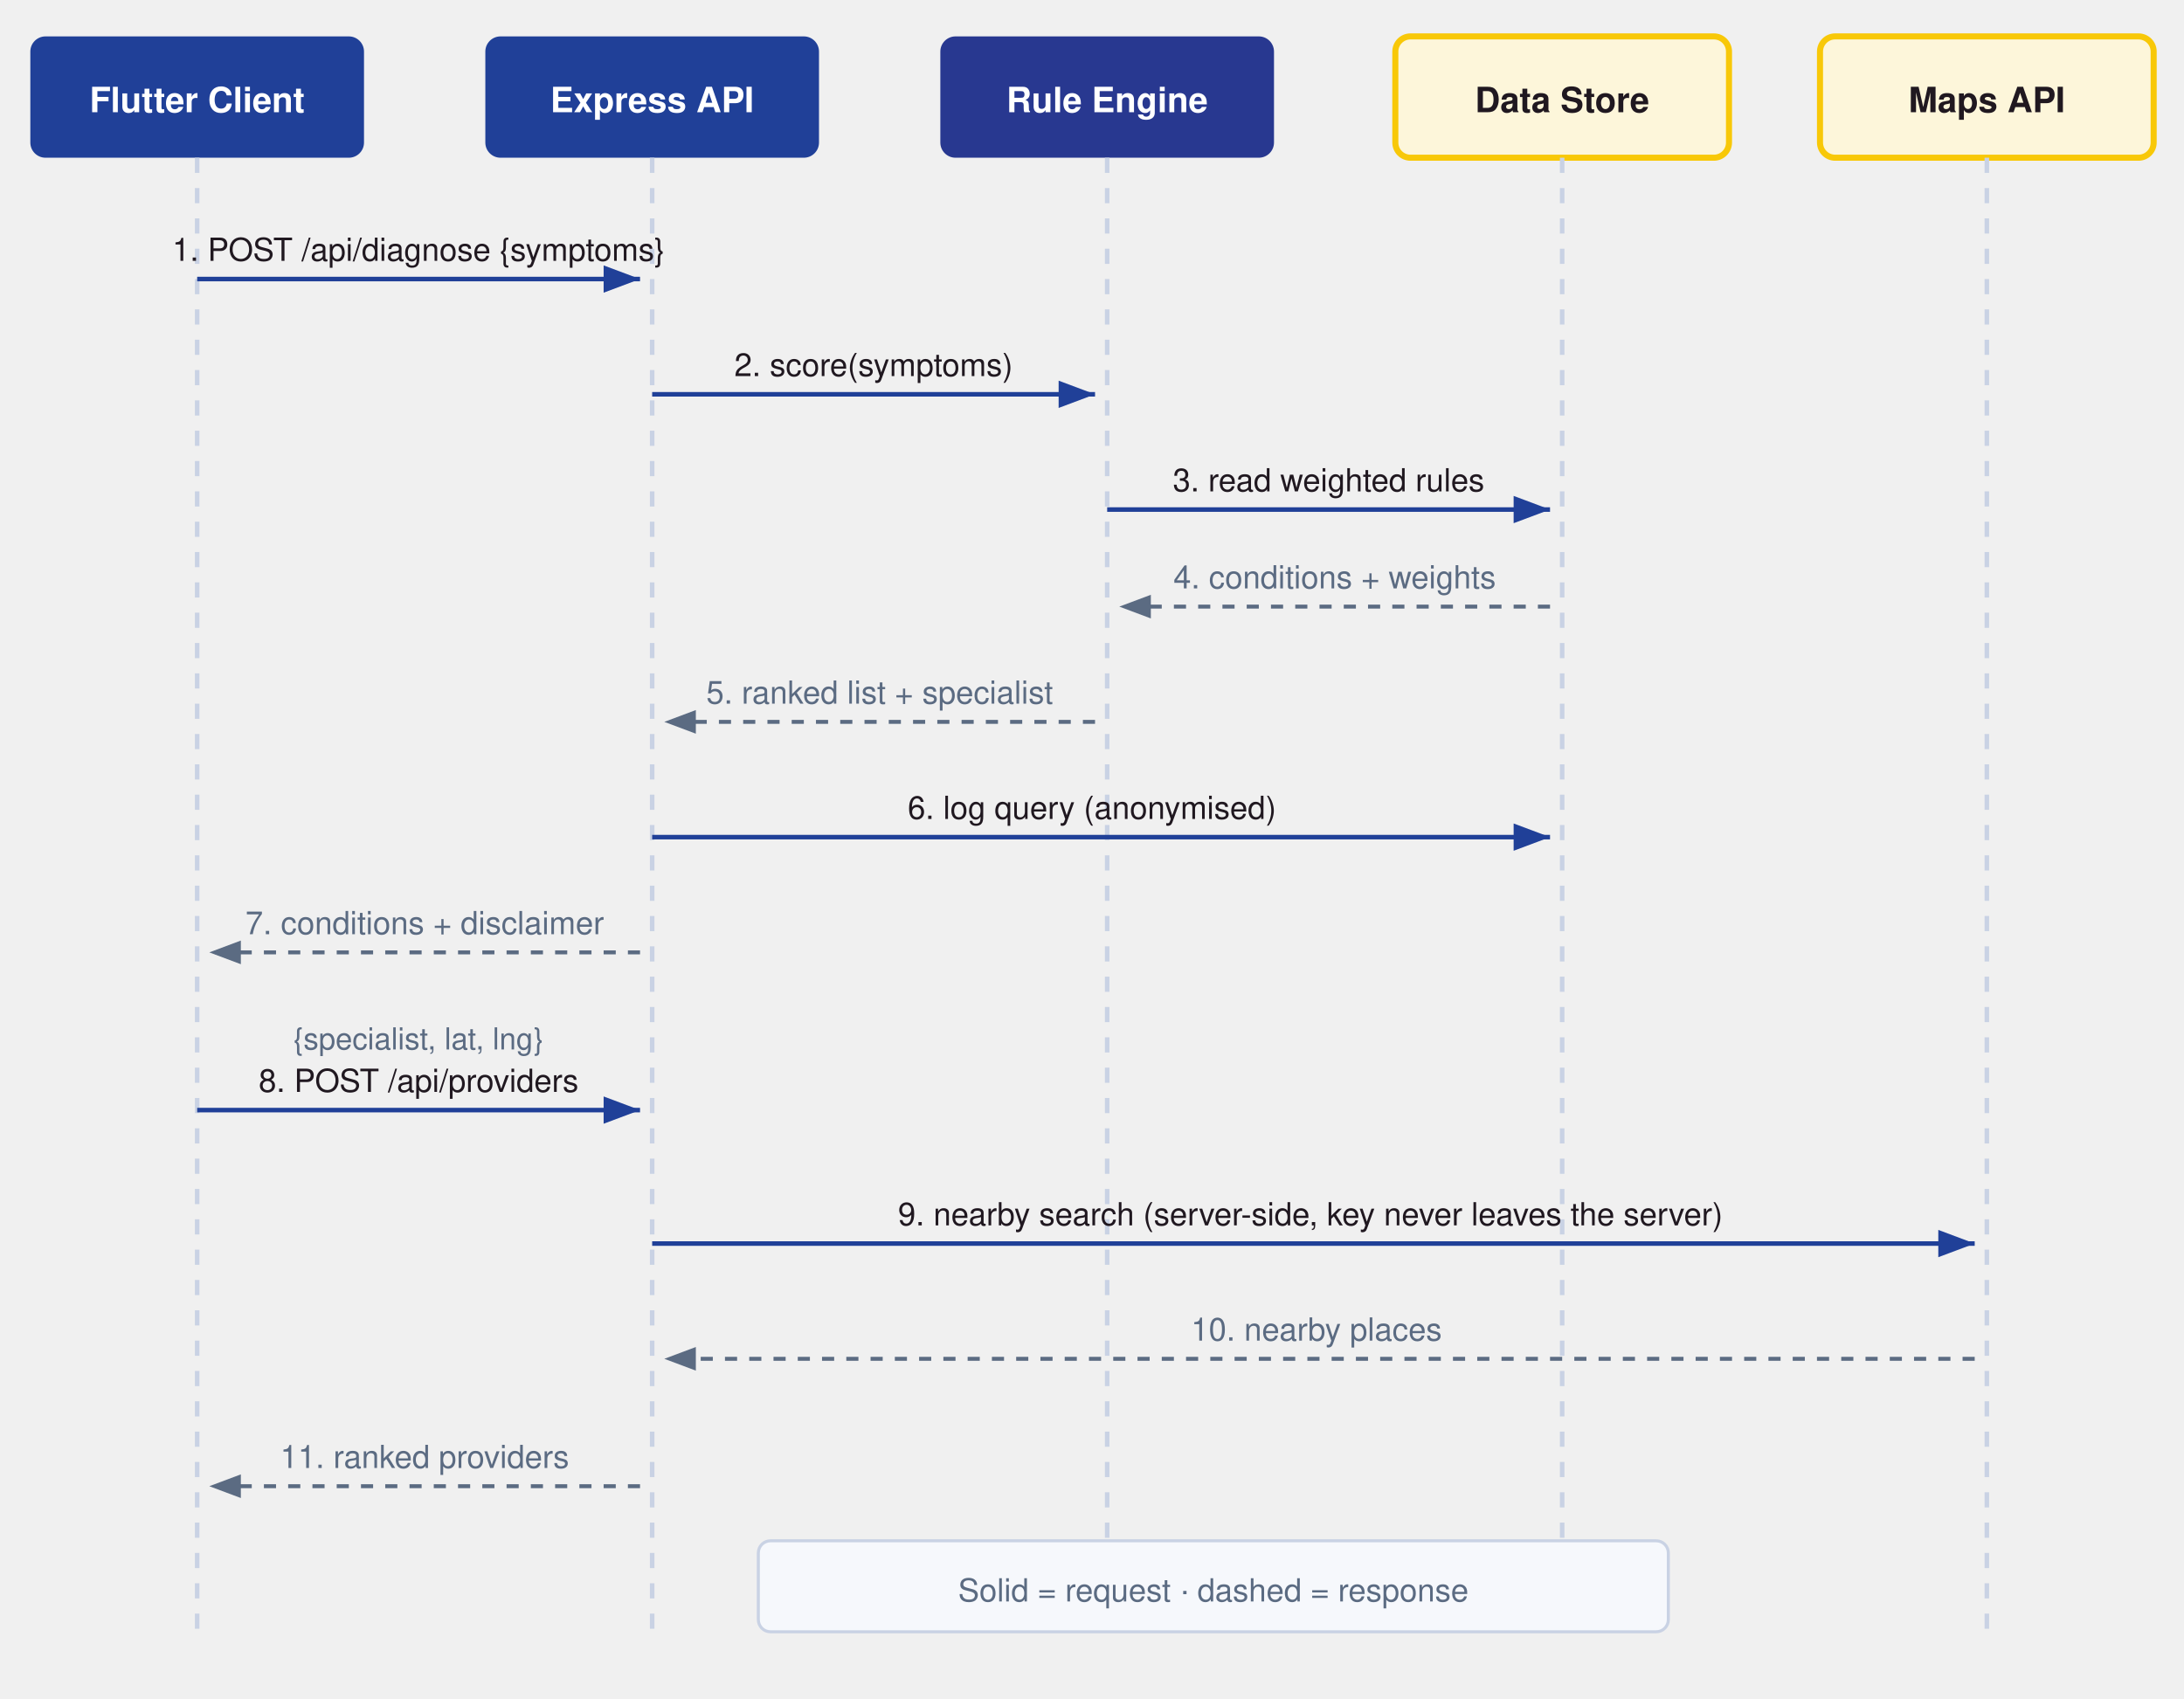
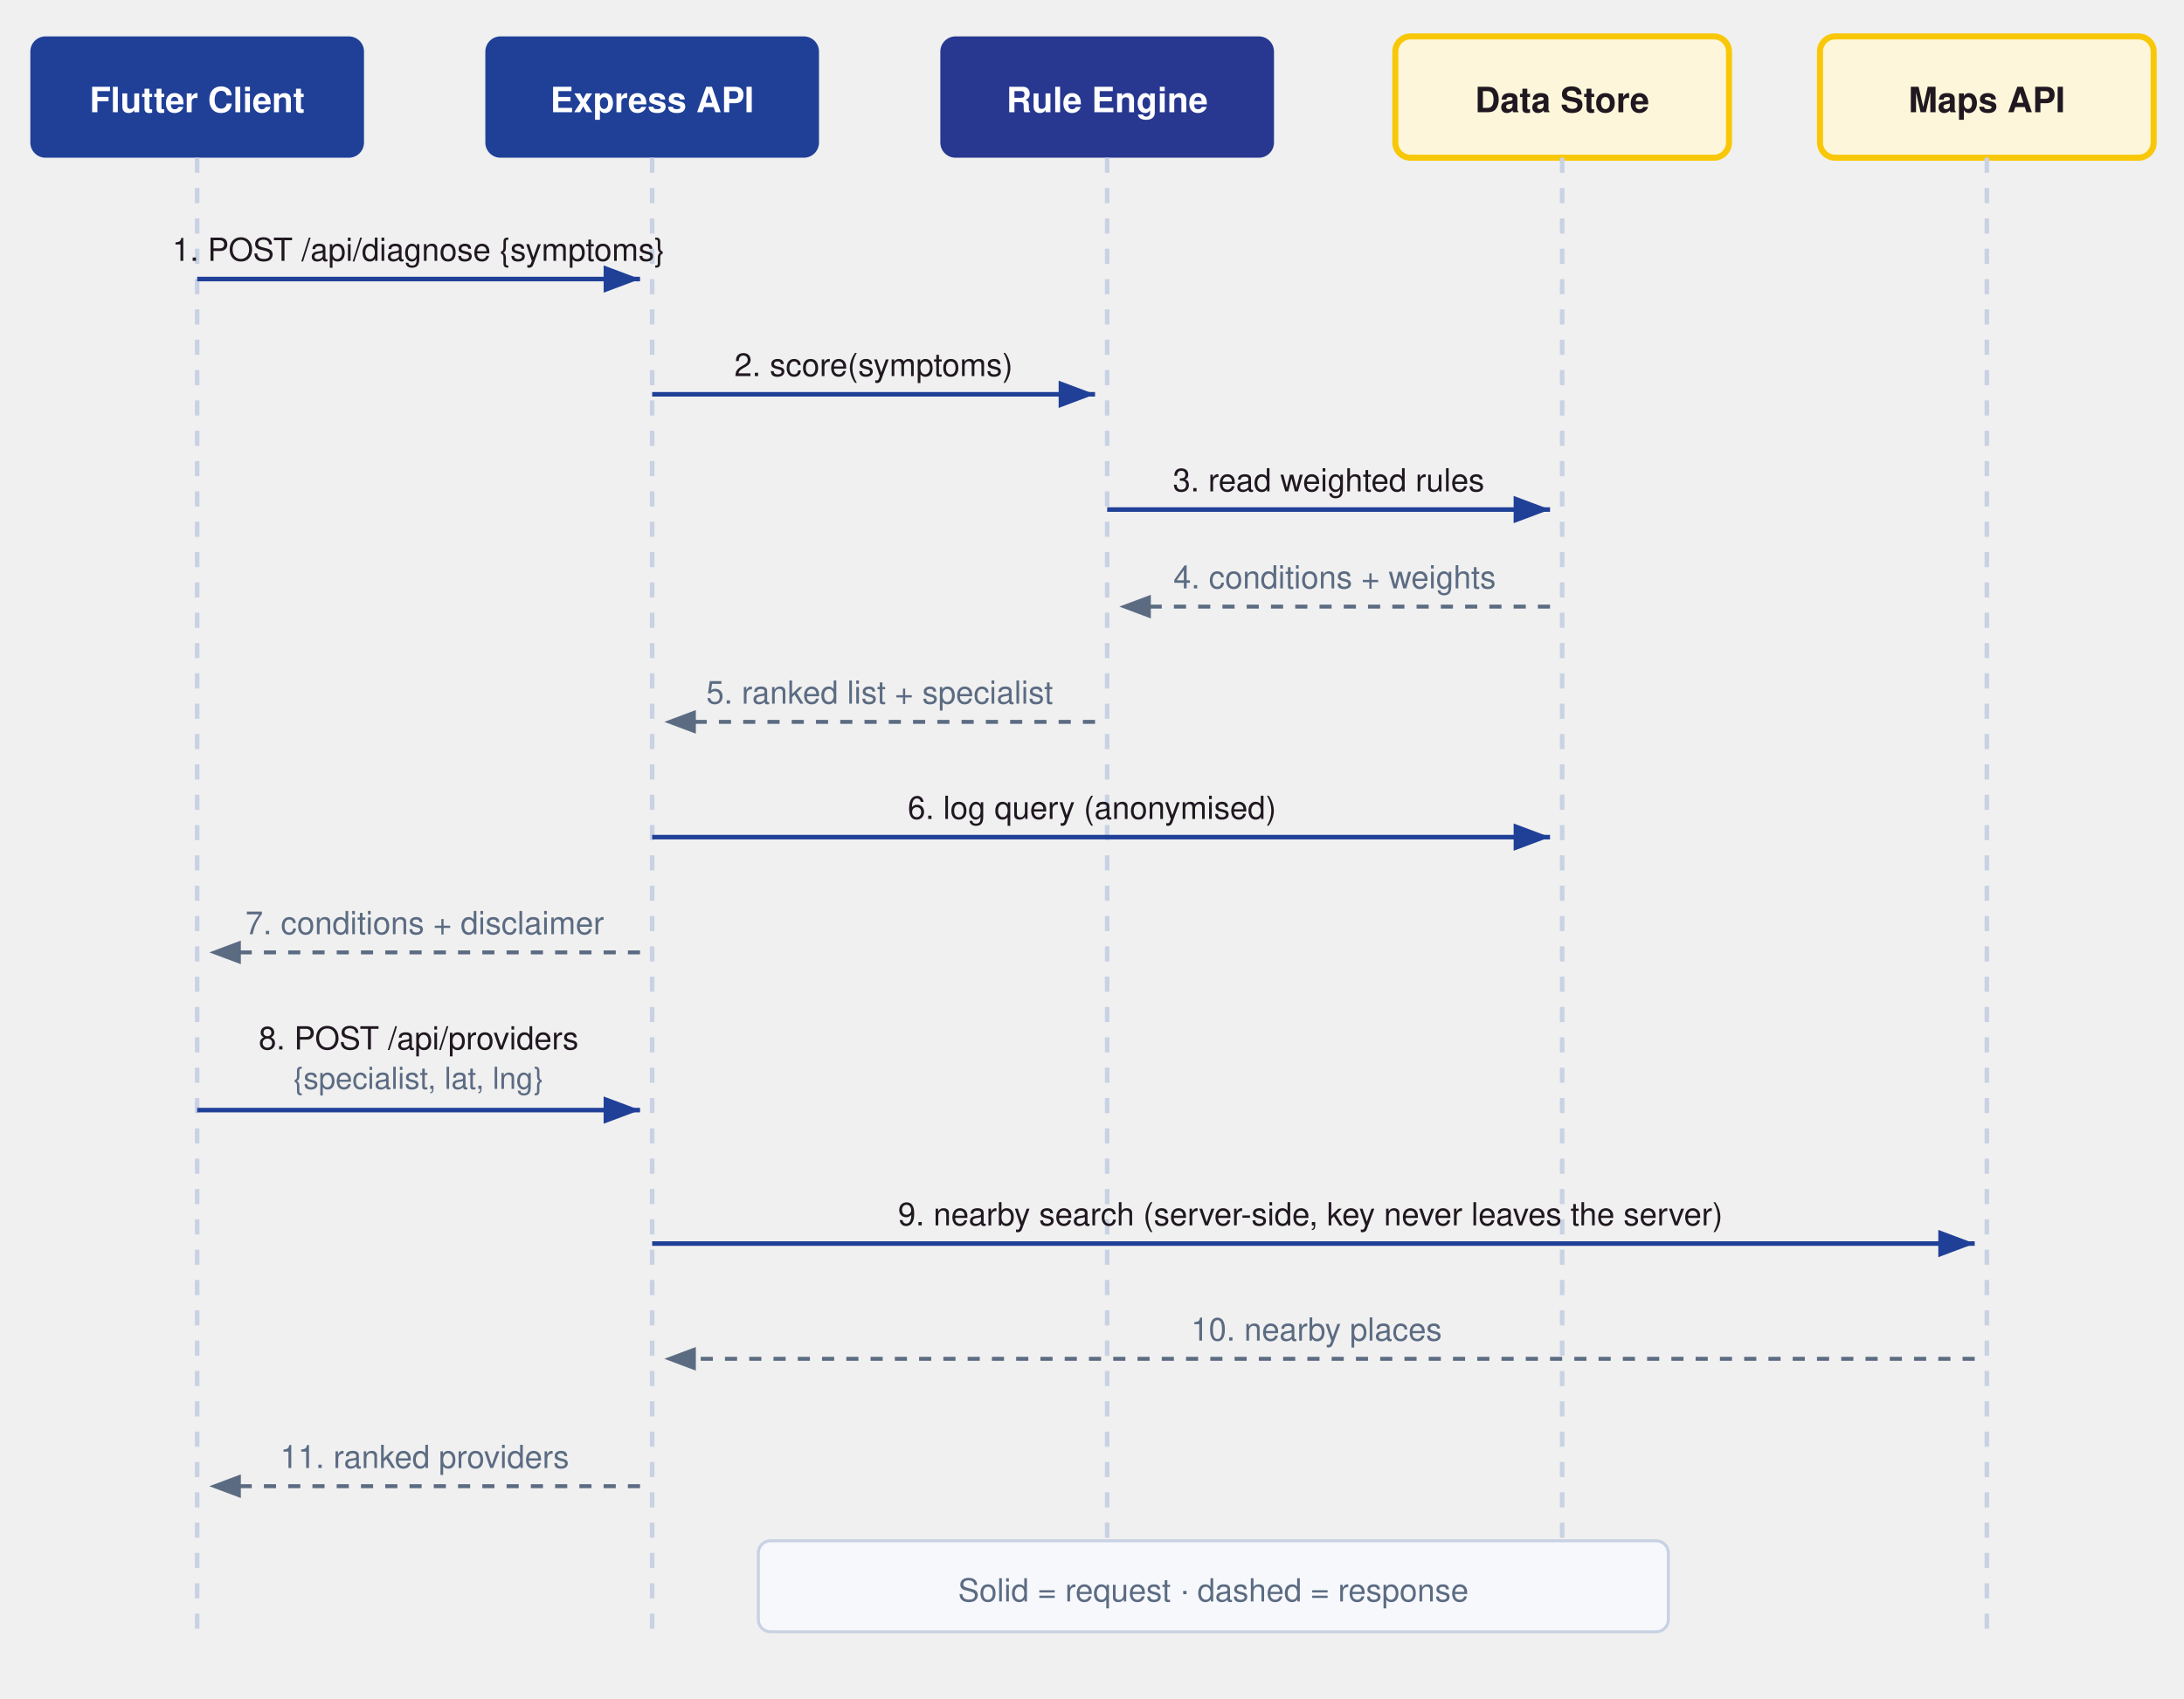
<svg viewBox="0 0 720 560" width="100%" role="img" aria-label="Sequence diagram of the end-to-end request flow between client, API, engine, data store and Maps Platform" style="font-family:Helvetica,Arial,sans-serif">
  <defs>
    <marker id="aS" markerWidth="8" markerHeight="6" refX="8" refY="3" orient="auto">
      <polygon points="0 0, 8 3, 0 6" fill="#204098" />
    </marker>
    <marker id="aSd" markerWidth="8" markerHeight="6" refX="8" refY="3" orient="auto">
      <polygon points="0 0, 8 3, 0 6" fill="#5B6B82" />
    </marker>
  </defs>
  <rect x="10" y="12" width="110" height="40" rx="5" fill="#204098" />
  <text x="65" y="37" text-anchor="middle" font-size="11.5" font-weight="bold" fill="#ffffff">Flutter Client</text>
  <rect x="160" y="12" width="110" height="40" rx="5" fill="#204098" />
  <text x="215" y="37" text-anchor="middle" font-size="11.5" font-weight="bold" fill="#ffffff">Express API</text>
  <rect x="310" y="12" width="110" height="40" rx="5" fill="#283890" />
  <text x="365" y="37" text-anchor="middle" font-size="11.5" font-weight="bold" fill="#ffffff">Rule Engine</text>
  <rect x="460" y="12" width="110" height="40" rx="5" fill="#fdf6da" stroke="#F8C808" stroke-width="2" />
  <text x="515" y="37" text-anchor="middle" font-size="11.5" font-weight="bold" fill="#201820">Data Store</text>
  <rect x="600" y="12" width="110" height="40" rx="5" fill="#fdf6da" stroke="#F8C808" stroke-width="2" />
  <text x="655" y="37" text-anchor="middle" font-size="11.5" font-weight="bold" fill="#201820">Maps API</text>
  <line x1="65" y1="52" x2="65" y2="540" stroke="#c9d2e4" stroke-width="1.5" stroke-dasharray="5 5" />
  <line x1="215" y1="52" x2="215" y2="540" stroke="#c9d2e4" stroke-width="1.5" stroke-dasharray="5 5" />
  <line x1="365" y1="52" x2="365" y2="540" stroke="#c9d2e4" stroke-width="1.5" stroke-dasharray="5 5" />
  <line x1="515" y1="52" x2="515" y2="540" stroke="#c9d2e4" stroke-width="1.5" stroke-dasharray="5 5" />
  <line x1="655" y1="52" x2="655" y2="540" stroke="#c9d2e4" stroke-width="1.5" stroke-dasharray="5 5" />
  <line x1="65" y1="92" x2="211" y2="92" stroke="#204098" stroke-width="1.5" marker-end="url(#aS)" />
  <text x="138" y="86" text-anchor="middle" font-size="10.5" fill="#201820">1. POST /api/diagnose {symptoms}</text>
  <line x1="215" y1="130" x2="361" y2="130" stroke="#204098" stroke-width="1.5" marker-end="url(#aS)" />
  <text x="288" y="124" text-anchor="middle" font-size="10.5" fill="#201820">2. score(symptoms)</text>
  <line x1="365" y1="168" x2="511" y2="168" stroke="#204098" stroke-width="1.5" marker-end="url(#aS)" />
  <text x="438" y="162" text-anchor="middle" font-size="10.5" fill="#201820">3. read weighted rules</text>
  <line x1="511" y1="200" x2="369" y2="200" stroke="#5B6B82" stroke-width="1.3" stroke-dasharray="4 4" marker-end="url(#aSd)" />
  <text x="440" y="194" text-anchor="middle" font-size="10.5" fill="#5B6B82">4. conditions + weights</text>
  <line x1="361" y1="238" x2="219" y2="238" stroke="#5B6B82" stroke-width="1.3" stroke-dasharray="4 4" marker-end="url(#aSd)" />
  <text x="290" y="232" text-anchor="middle" font-size="10.5" fill="#5B6B82">5. ranked list + specialist</text>
  <line x1="215" y1="276" x2="511" y2="276" stroke="#204098" stroke-width="1.5" marker-end="url(#aS)" />
  <text x="360" y="270" text-anchor="middle" font-size="10.5" fill="#201820">6. log query (anonymised)</text>
  <line x1="211" y1="314" x2="69" y2="314" stroke="#5B6B82" stroke-width="1.3" stroke-dasharray="4 4" marker-end="url(#aSd)" />
  <text x="140" y="308" text-anchor="middle" font-size="10.5" fill="#5B6B82">7. conditions + disclaimer</text>
  <line x1="65" y1="366" x2="211" y2="366" stroke="#204098" stroke-width="1.5" marker-end="url(#aS)" />
-   <text x="138" y="360" text-anchor="middle" font-size="10.5" fill="#201820">8. POST /api/providers</text>
-   <text x="138" y="346" text-anchor="middle" font-size="10" fill="#5B6B82">{specialist, lat, lng}</text>
+   <text x="138" y="346" text-anchor="middle" font-size="10.5" fill="#201820">8. POST /api/providers</text>
+   <text x="138" y="359" text-anchor="middle" font-size="10" fill="#5B6B82">{specialist, lat, lng}</text>
  <line x1="215" y1="410" x2="651" y2="410" stroke="#204098" stroke-width="1.5" marker-end="url(#aS)" />
  <text x="432" y="404" text-anchor="middle" font-size="10.5" fill="#201820">9. nearby search (server-side, key never leaves the server)</text>
  <line x1="651" y1="448" x2="219" y2="448" stroke="#5B6B82" stroke-width="1.3" stroke-dasharray="4 4" marker-end="url(#aSd)" />
  <text x="434" y="442" text-anchor="middle" font-size="10.5" fill="#5B6B82">10. nearby places</text>
  <line x1="211" y1="490" x2="69" y2="490" stroke="#5B6B82" stroke-width="1.3" stroke-dasharray="4 4" marker-end="url(#aSd)" />
  <text x="140" y="484" text-anchor="middle" font-size="10.5" fill="#5B6B82">11. ranked providers</text>
  <rect x="250" y="508" width="300" height="30" rx="4" fill="#f6f8fc" stroke="#c9d2e4" />
  <text x="400" y="528" text-anchor="middle" font-size="10.5" fill="#5B6B82">Solid = request · dashed = response</text>
</svg>
